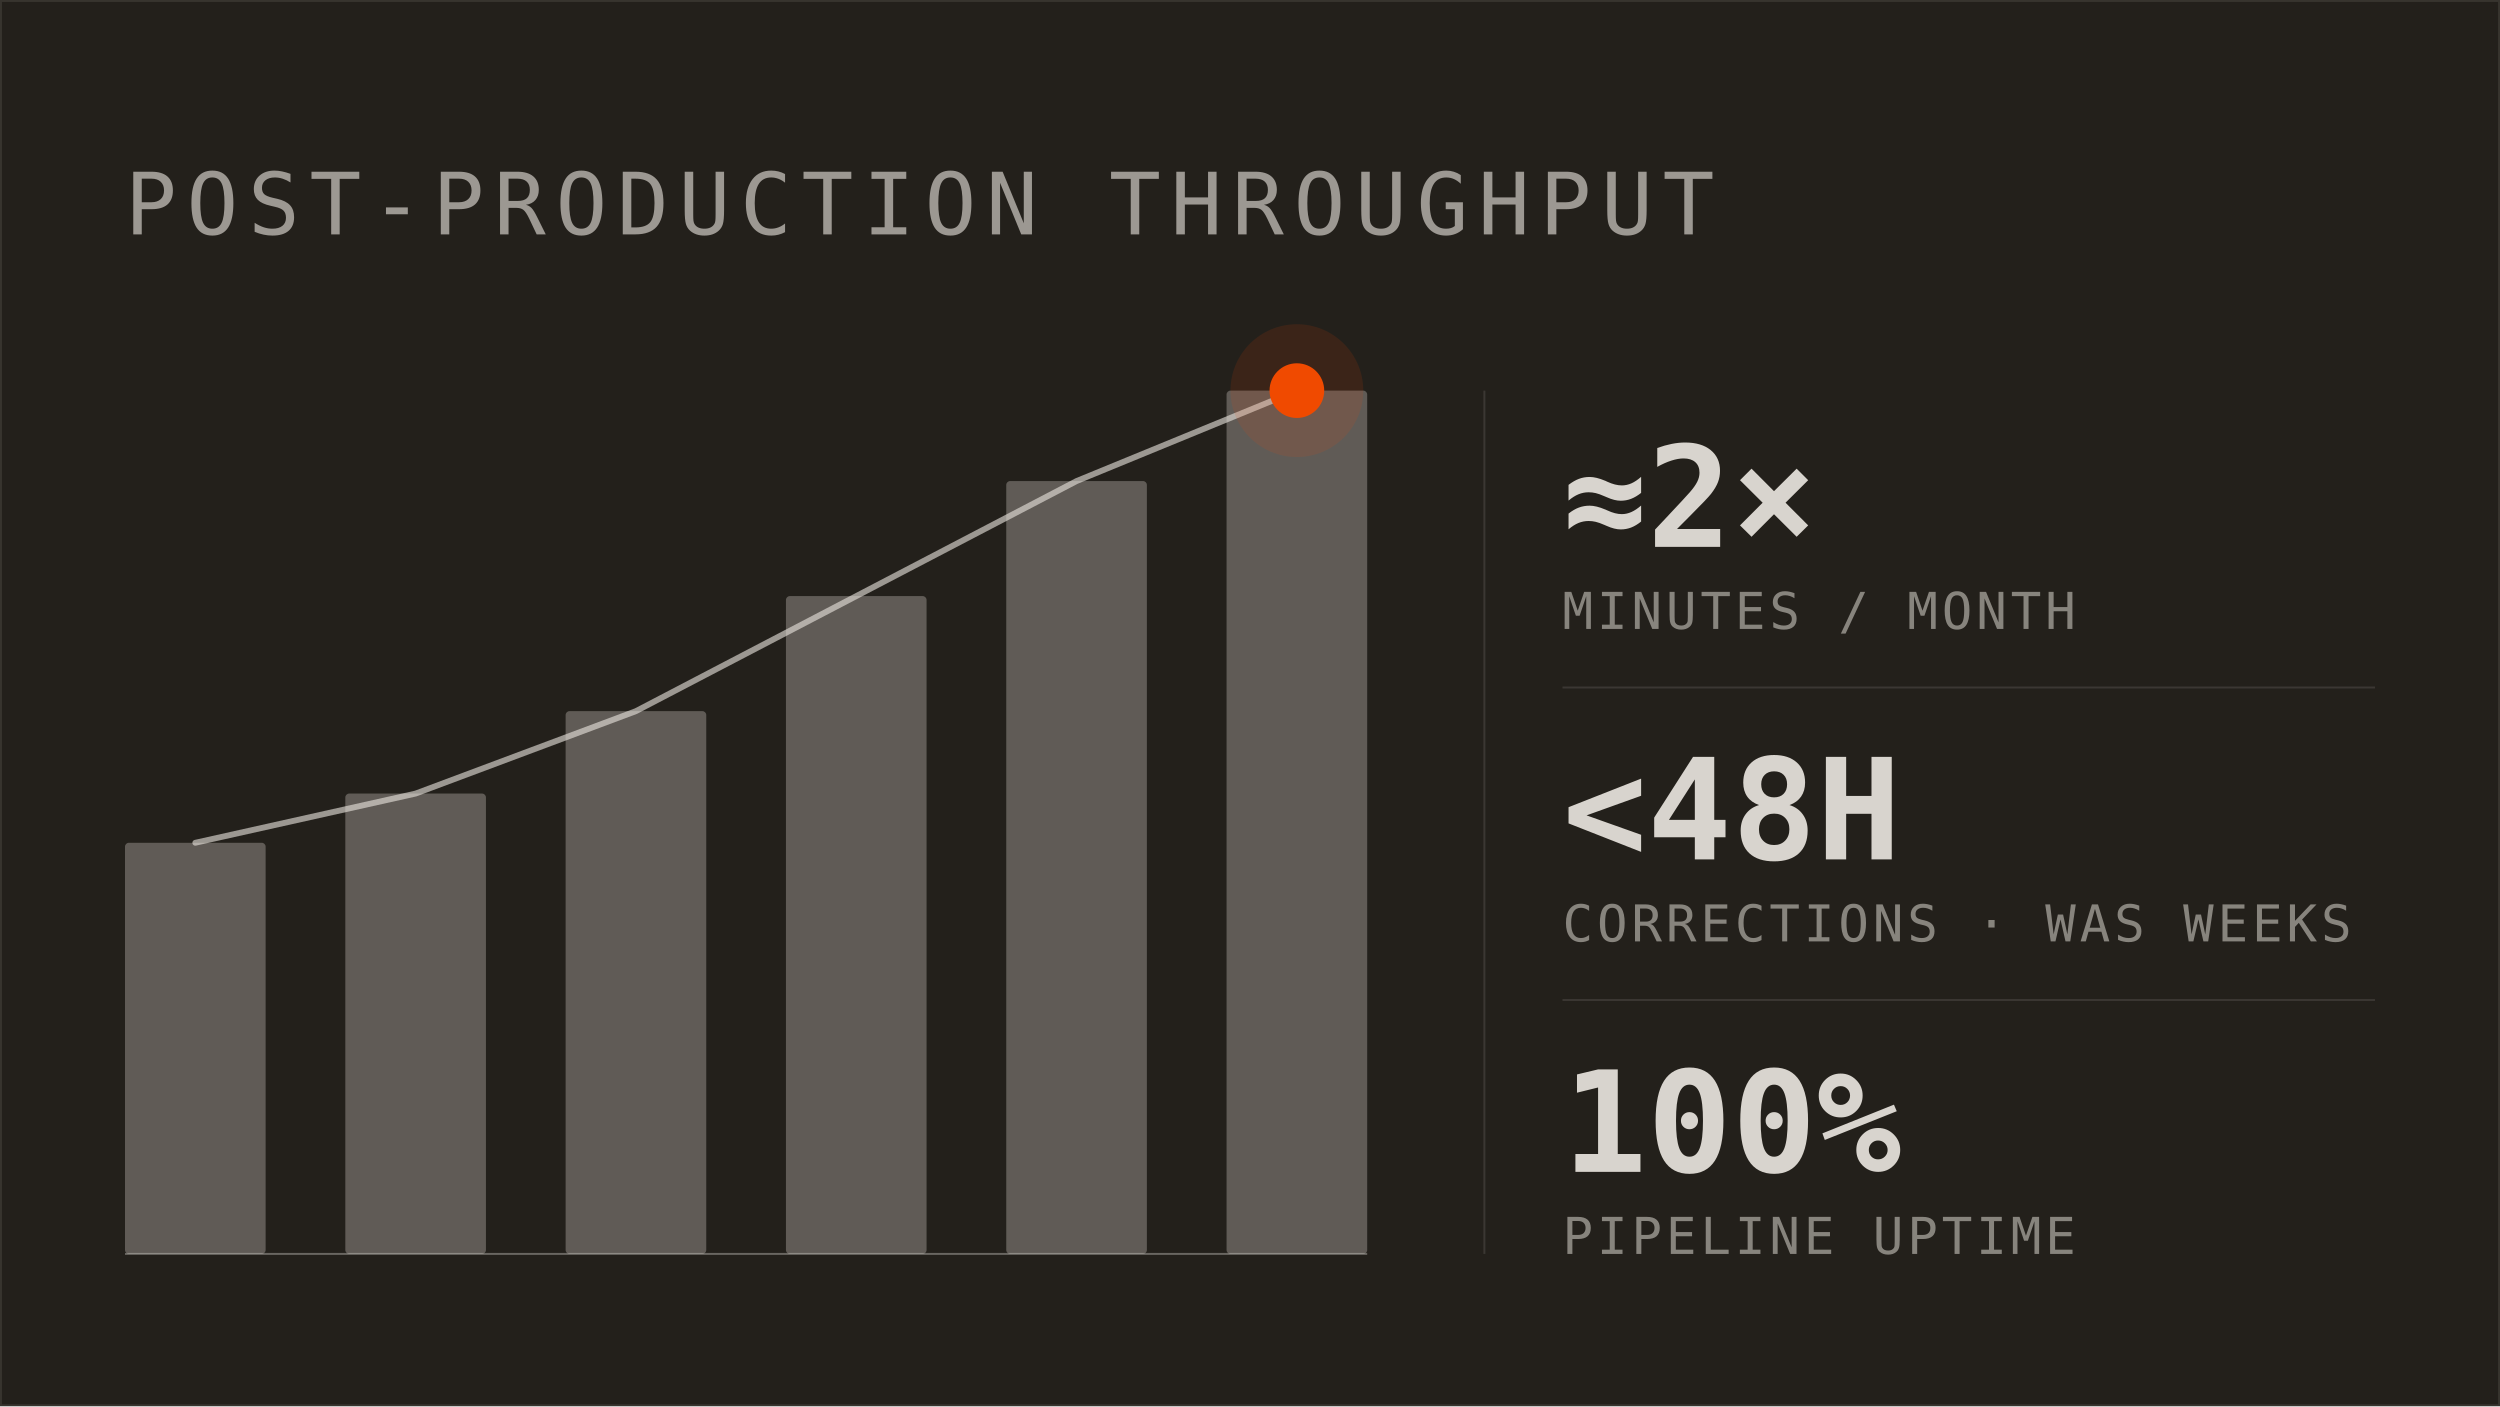
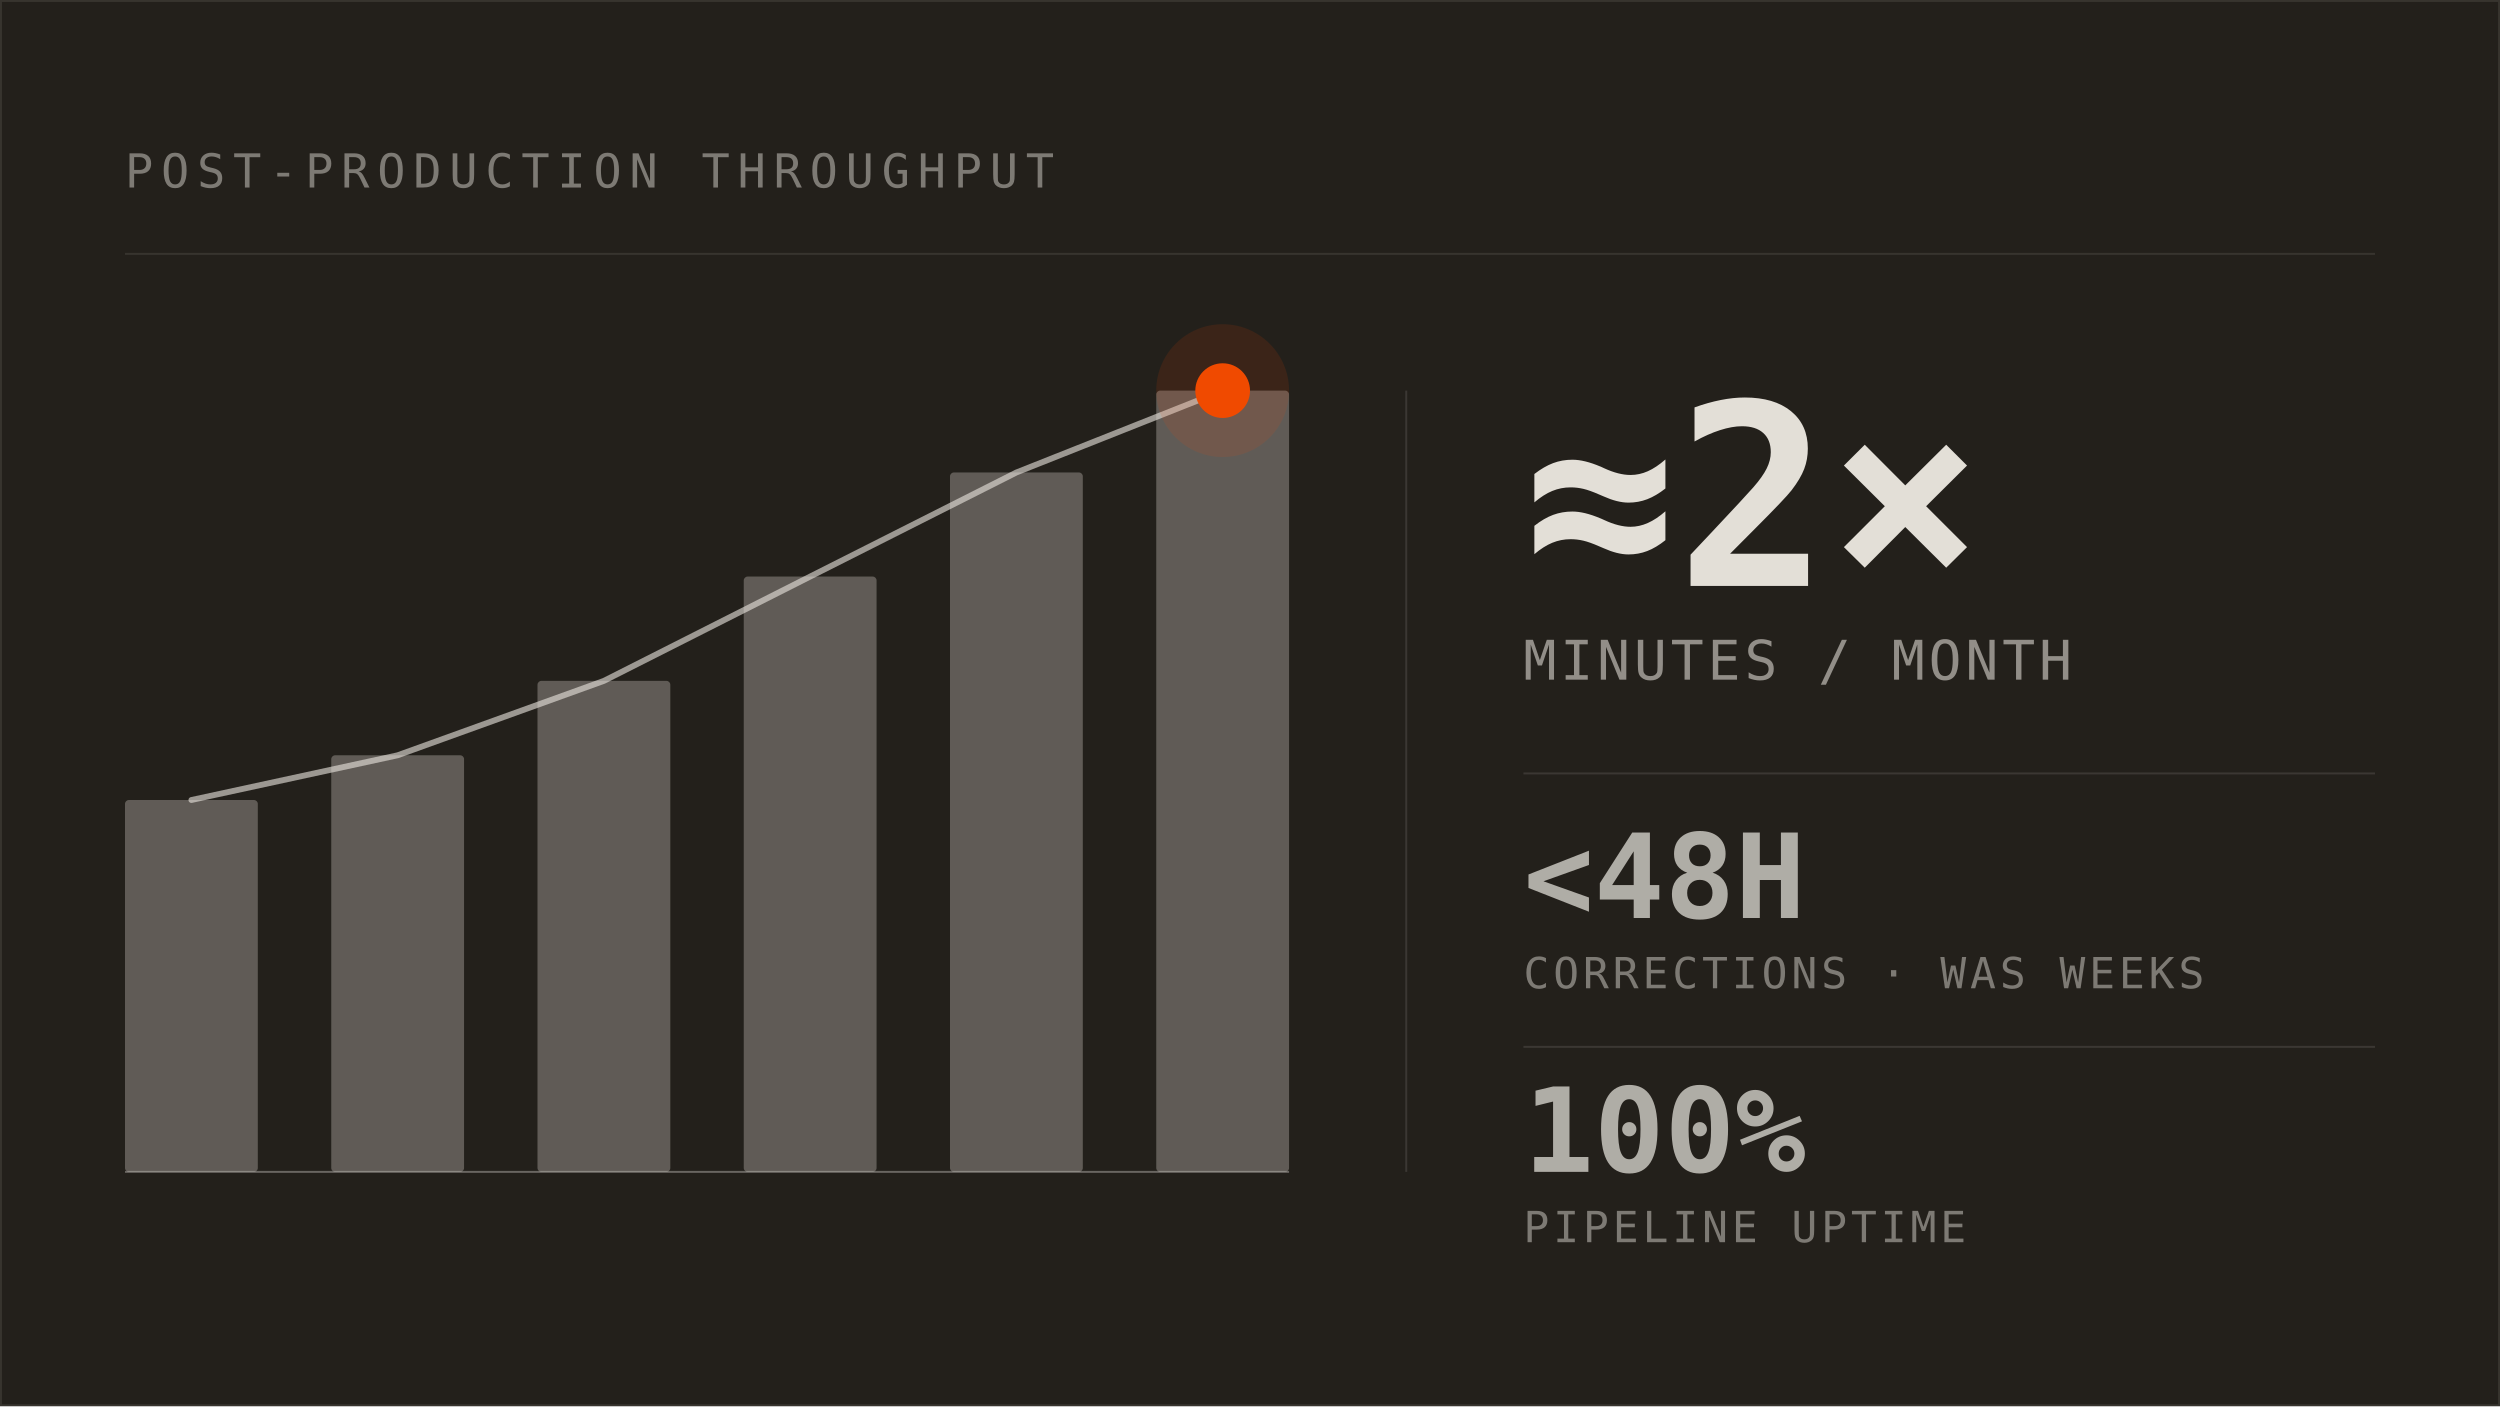
<svg xmlns="http://www.w3.org/2000/svg" width="1280" height="720" viewBox="0 0 1280 720">
  <rect width="1280" height="720" fill="#23201b" />
  <rect x="0.5" y="0.5" width="1279" height="719" fill="none" stroke="#ece8e1" stroke-opacity="0.10" />
-   <text x="64" y="120" font-family="'IBM Plex Mono', ui-monospace, 'DejaVu Sans Mono', monospace" font-size="44" letter-spacing="5" fill="#ece8e1" fill-opacity="0.6">POST-PRODUCTION THROUGHPUT</text>
+   <text x="64" y="96" font-family="'IBM Plex Mono', ui-monospace, 'DejaVu Sans Mono', monospace" font-size="24" letter-spacing="4" fill="#ece8e1" fill-opacity="0.45">POST-PRODUCTION THROUGHPUT</text>
+   <line x1="64" y1="130" x2="1216" y2="130" stroke="#ece8e1" stroke-opacity="0.10" stroke-width="1" />
  <g fill="#ece8e1" fill-opacity="0.3">
-     <rect x="64" y="431.5" width="72" height="210.5" rx="2" />
-     <rect x="176.8" y="406.3" width="72" height="235.7" rx="2" />
-     <rect x="289.6" y="364.1" width="72" height="277.9" rx="2" />
-     <rect x="402.4" y="305.2" width="72" height="336.8" rx="2" />
-     <rect x="515.2" y="246.3" width="72" height="395.7" rx="2" />
-     <rect x="628" y="200" width="72" height="442" rx="2" />
+     <rect x="64" y="409.6" width="68" height="190.4" rx="2" />
+     <rect x="169.6" y="386.7" width="68" height="213.3" rx="2" />
+     <rect x="275.2" y="348.6" width="68" height="251.4" rx="2" />
+     <rect x="380.8" y="295.2" width="68" height="304.8" rx="2" />
+     <rect x="486.4" y="241.9" width="68" height="358.1" rx="2" />
+     <rect x="592" y="200" width="68" height="400" rx="2" />
  </g>
-   <line x1="64" y1="642" x2="700" y2="642" stroke="#ece8e1" stroke-opacity="0.35" stroke-width="1" />
-   <path d="M100,431.5 L212.8,406.3 L325.6,364.1 L438.4,305.2 L551.2,246.3 L664,200" fill="none" stroke="#ece8e1" stroke-opacity="0.6" stroke-width="3" stroke-linecap="round" stroke-linejoin="round" />
-   <circle cx="664" cy="200" r="34" fill="#f04a00" fill-opacity="0.12" />
-   <circle cx="664" cy="200" r="14" fill="#f04a00" />
-   <line x1="760" y1="200" x2="760" y2="642" stroke="#ece8e1" stroke-opacity="0.12" stroke-width="1" />
-   <g font-family="'IBM Plex Mono', ui-monospace, 'DejaVu Sans Mono', monospace" fill="#ece8e1">
-     <text x="800" y="280" font-size="72" font-weight="600" fill-opacity="0.9">≈2×</text>
-     <text x="800" y="322" font-size="26" letter-spacing="2" fill-opacity="0.5">MINUTES / MONTH</text>
-     <text x="800" y="440" font-size="72" font-weight="600" fill-opacity="0.9">&lt;48H</text>
-     <text x="800" y="482" font-size="26" letter-spacing="2" fill-opacity="0.5">CORRECTIONS · WAS WEEKS</text>
-     <text x="800" y="600" font-size="72" font-weight="600" fill-opacity="0.9">100%</text>
-     <text x="800" y="642" font-size="26" letter-spacing="2" fill-opacity="0.5">PIPELINE UPTIME</text>
-   </g>
-   <g stroke="#ece8e1" stroke-opacity="0.12" stroke-width="1">
-     <line x1="800" y1="352" x2="1216" y2="352" />
-     <line x1="800" y1="512" x2="1216" y2="512" />
-   </g>
+   <line x1="64" y1="600" x2="660" y2="600" stroke="#ece8e1" stroke-opacity="0.35" stroke-width="1" />
+   <path d="M98,409.6 L203.6,386.7 L309.2,348.6 L414.8,295.2 L520.4,241.9 L626,200" fill="none" stroke="#ece8e1" stroke-opacity="0.6" stroke-width="3" stroke-linecap="round" stroke-linejoin="round" />
+   <circle cx="626" cy="200" r="34" fill="#f04a00" fill-opacity="0.12" />
+   <circle cx="626" cy="200" r="14" fill="#f04a00" />
+   <line x1="720" y1="200" x2="720" y2="600" stroke="#ece8e1" stroke-opacity="0.12" stroke-width="1" />
+   <text x="780" y="300" font-family="'IBM Plex Mono', ui-monospace, 'DejaVu Sans Mono', monospace" font-size="130" font-weight="600" fill="#ece8e1" fill-opacity="0.95">≈2×</text>
+   <text x="780" y="348" font-family="'IBM Plex Mono', ui-monospace, 'DejaVu Sans Mono', monospace" font-size="28" letter-spacing="2" fill="#ece8e1" fill-opacity="0.55">MINUTES / MONTH</text>
+   <line x1="780" y1="396" x2="1216" y2="396" stroke="#ece8e1" stroke-opacity="0.12" stroke-width="1" />
+   <text x="780" y="470" font-family="'IBM Plex Mono', ui-monospace, 'DejaVu Sans Mono', monospace" font-size="60" font-weight="600" fill="#ece8e1" fill-opacity="0.7">&lt;48H</text>
+   <text x="780" y="506" font-family="'IBM Plex Mono', ui-monospace, 'DejaVu Sans Mono', monospace" font-size="22" letter-spacing="2" fill="#ece8e1" fill-opacity="0.45">CORRECTIONS · WAS WEEKS</text>
+   <line x1="780" y1="536" x2="1216" y2="536" stroke="#ece8e1" stroke-opacity="0.12" stroke-width="1" />
+   <text x="780" y="600" font-family="'IBM Plex Mono', ui-monospace, 'DejaVu Sans Mono', monospace" font-size="60" font-weight="600" fill="#ece8e1" fill-opacity="0.7">100%</text>
+   <text x="780" y="636" font-family="'IBM Plex Mono', ui-monospace, 'DejaVu Sans Mono', monospace" font-size="22" letter-spacing="2" fill="#ece8e1" fill-opacity="0.45">PIPELINE UPTIME</text>
</svg>
